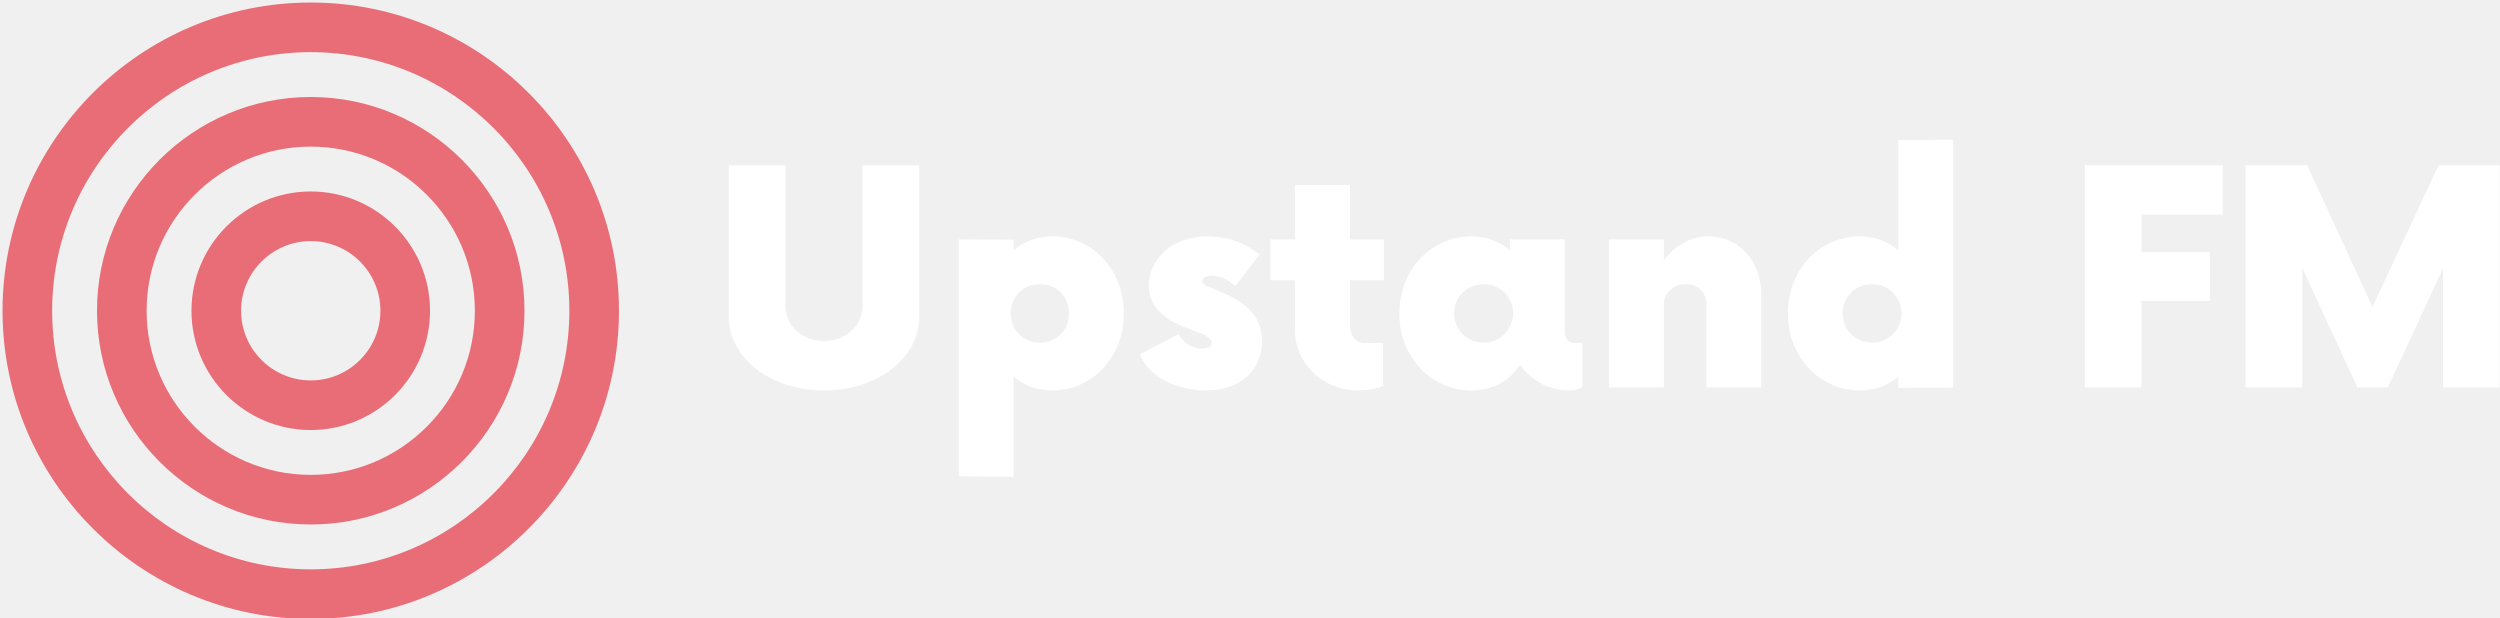
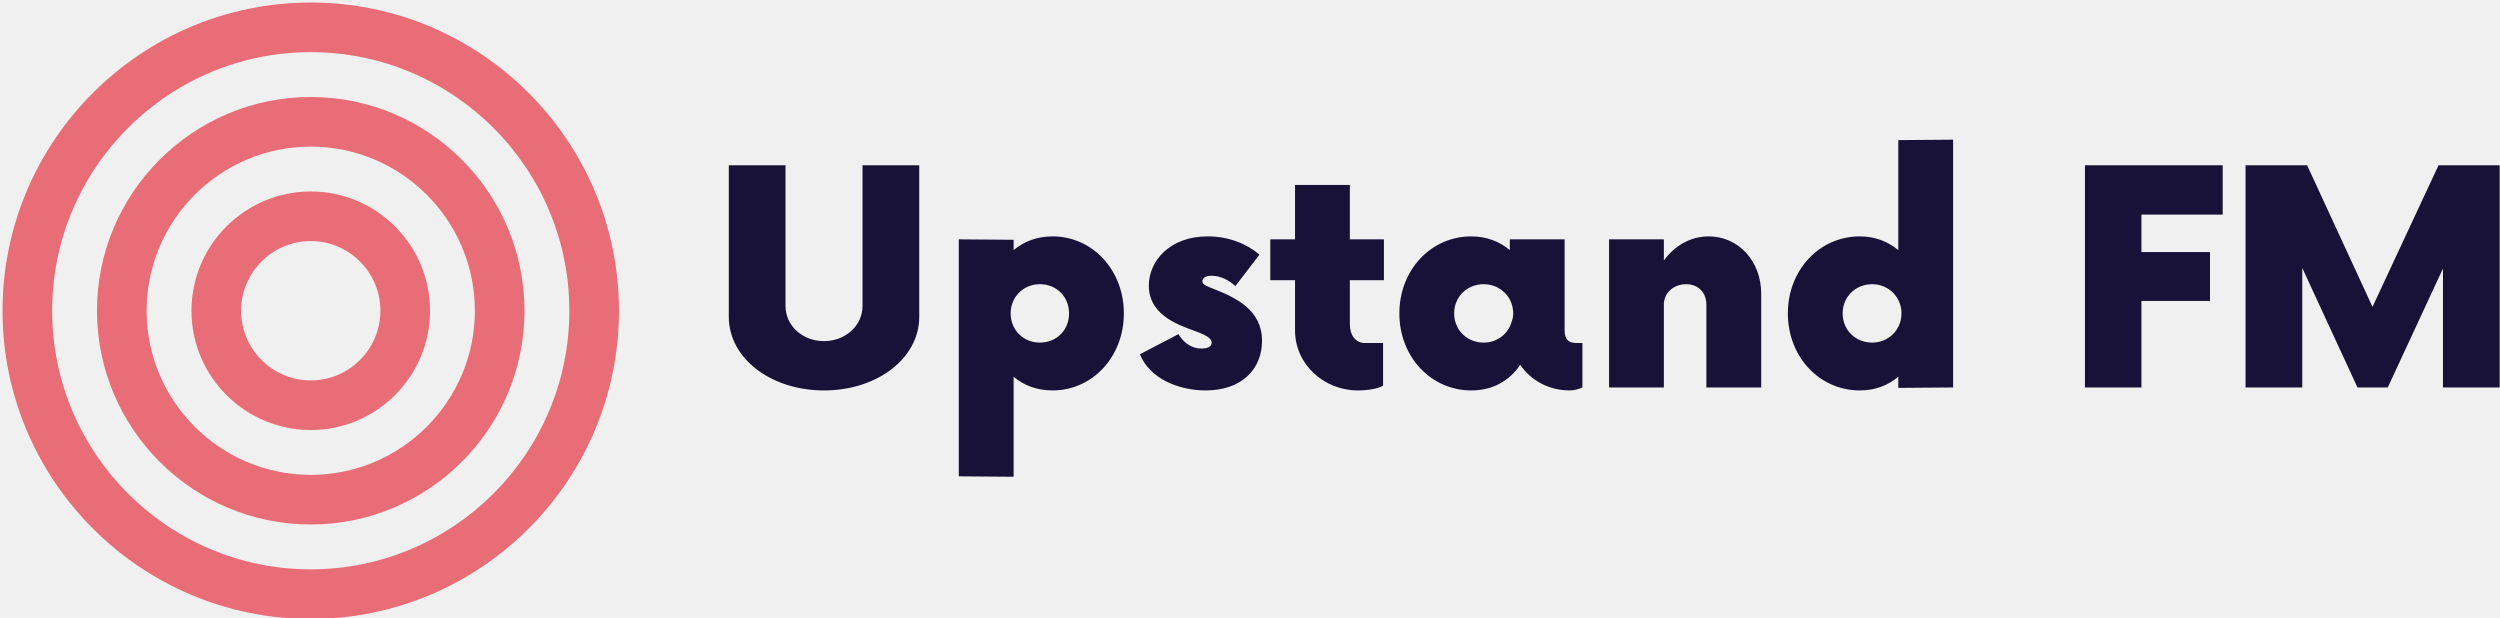
<svg xmlns="http://www.w3.org/2000/svg" viewBox="0 0 445 110">
-   <g fill="#ffffff" transform="matrix(3.766479,0,0,3.766479,126.2991,21.51112)">
+   <g fill="#191238" transform="matrix(3.766479,0,0,3.766479,126.2991,21.51112)">
    <path d="M5.41 12.74C7.93 12.74 9.91 11.22 9.91 9.26L9.91 2.10L7.23 2.10L7.23 8.75C7.23 9.68 6.42 10.41 5.41 10.41C4.39 10.41 3.59 9.68 3.59 8.75L3.59 2.10L0.91 2.10L0.91 9.26C0.91 11.22 2.89 12.74 5.41 12.74ZM16.21 5.46C15.47 5.46 14.84 5.71 14.37 6.11L14.37 5.62L11.78 5.60L11.78 16.80L14.37 16.82L14.37 12.09C14.84 12.50 15.47 12.74 16.21 12.74C18.10 12.74 19.58 11.15 19.58 9.10C19.58 7.05 18.10 5.46 16.21 5.46ZM15.61 10.48C14.84 10.48 14.23 9.89 14.23 9.10C14.23 8.31 14.84 7.72 15.61 7.72C16.40 7.72 16.99 8.31 16.99 9.10C16.99 9.89 16.40 10.48 15.61 10.48ZM23.45 12.74C25.15 12.74 26.11 11.73 26.11 10.40C26.11 8.94 24.89 8.37 23.87 7.96C23.49 7.81 23.29 7.74 23.29 7.58C23.29 7.46 23.40 7.32 23.73 7.32C24.19 7.32 24.61 7.58 24.85 7.81L25.99 6.32C25.38 5.81 24.54 5.46 23.54 5.46C21.75 5.46 20.76 6.62 20.76 7.79C20.76 9.28 22.38 9.71 23.01 9.96C23.59 10.17 23.73 10.33 23.73 10.48C23.73 10.66 23.56 10.76 23.26 10.76C23.00 10.76 22.54 10.69 22.16 10.08L20.34 11.03C20.79 12.18 22.17 12.74 23.45 12.74ZM31.87 7.53L31.87 5.60L30.26 5.60L30.26 3.03L27.67 3.03L27.67 5.60L26.50 5.60L26.50 7.53L27.67 7.53L27.67 9.91C27.67 11.50 29.03 12.74 30.64 12.74C31.15 12.74 31.66 12.64 31.83 12.51L31.83 10.50L30.98 10.50C30.54 10.50 30.26 10.15 30.26 9.59L30.26 7.53ZM41.00 10.50C40.72 10.50 40.41 10.45 40.41 9.89L40.41 5.60L37.82 5.60L37.82 6.11C37.35 5.71 36.73 5.46 36.00 5.46C34.09 5.46 32.60 7.05 32.60 9.10C32.60 11.15 34.09 12.74 36.00 12.74C37.01 12.74 37.80 12.29 38.31 11.53C38.82 12.27 39.66 12.74 40.65 12.74C40.88 12.74 41.09 12.67 41.25 12.60L41.25 10.50ZM36.59 10.48C35.80 10.48 35.19 9.89 35.19 9.10C35.19 8.31 35.80 7.72 36.59 7.72C37.35 7.72 37.98 8.31 37.98 9.10C37.98 9.22 37.96 9.35 37.92 9.45L37.85 9.66C37.64 10.15 37.15 10.48 36.59 10.48ZM47.22 5.46C46.36 5.46 45.61 5.90 45.10 6.60L45.10 5.60L42.51 5.60L42.51 12.60L45.10 12.60L45.10 8.68C45.10 8.12 45.57 7.72 46.15 7.72C46.73 7.72 47.11 8.12 47.11 8.68L47.11 12.60L49.70 12.60L49.70 8.17C49.70 6.62 48.62 5.46 47.22 5.46ZM56.18 0.91L56.18 6.11C55.70 5.71 55.09 5.46 54.36 5.46C52.45 5.46 50.96 7.05 50.96 9.10C50.96 11.15 52.45 12.74 54.36 12.74C55.09 12.74 55.70 12.50 56.18 12.09L56.18 12.62L58.77 12.60L58.77 0.89ZM54.95 10.48C54.16 10.48 53.55 9.89 53.55 9.10C53.55 8.31 54.16 7.72 54.95 7.72C55.70 7.72 56.33 8.31 56.33 9.10C56.33 9.89 55.70 10.48 54.95 10.48ZM71.51 4.43L71.51 2.10L65.00 2.10L65.00 12.60L67.67 12.60L67.67 8.51L70.91 8.51L70.91 6.20L67.67 6.20L67.67 4.43ZM81.71 2.10L78.59 8.79L75.50 2.10L72.59 2.10L72.59 12.60L75.27 12.60L75.27 6.95L77.88 12.60L79.31 12.60L81.92 6.98L81.92 12.60L84.60 12.60L84.60 2.10Z">
      </path>
  </g>
  <g transform="matrix(1.104167,0,0,1.104167,0.1041166,0.1041166)" stroke="none" fill="#e96d77">
    <path d="M50 69.23c-10.603 0-19.229-8.627-19.229-19.23S39.397 30.771 50 30.771c10.604 0 19.23 8.626 19.23 19.229 0 10.604-8.626 19.23-19.23 19.23zm0-30.459c-6.191 0-11.229 5.037-11.229 11.229 0 6.192 5.037 11.23 11.229 11.23 6.192 0 11.23-5.038 11.23-11.23 0-6.191-5.038-11.229-11.23-11.229z">
      </path>
    <path d="M50 84.457C31 84.457 15.542 69 15.542 50S31 15.542 50 15.542 84.457 31 84.457 50 69 84.457 50 84.457zm0-60.915c-14.589 0-26.458 11.869-26.458 26.458 0 14.589 11.869 26.457 26.458 26.457 14.589 0 26.457-11.868 26.457-26.457S64.589 23.542 50 23.542z">
      </path>
    <path d="M50 99.688C22.603 99.688.313 77.397.313 50S22.603.313 50 .313 99.688 22.603 99.688 50 77.397 99.688 50 99.688zm0-91.375C27.014 8.313 8.313 27.014 8.313 50S27.014 91.688 50 91.688 91.688 72.986 91.688 50 72.986 8.313 50 8.313z">
      </path>
  </g>
</svg>
